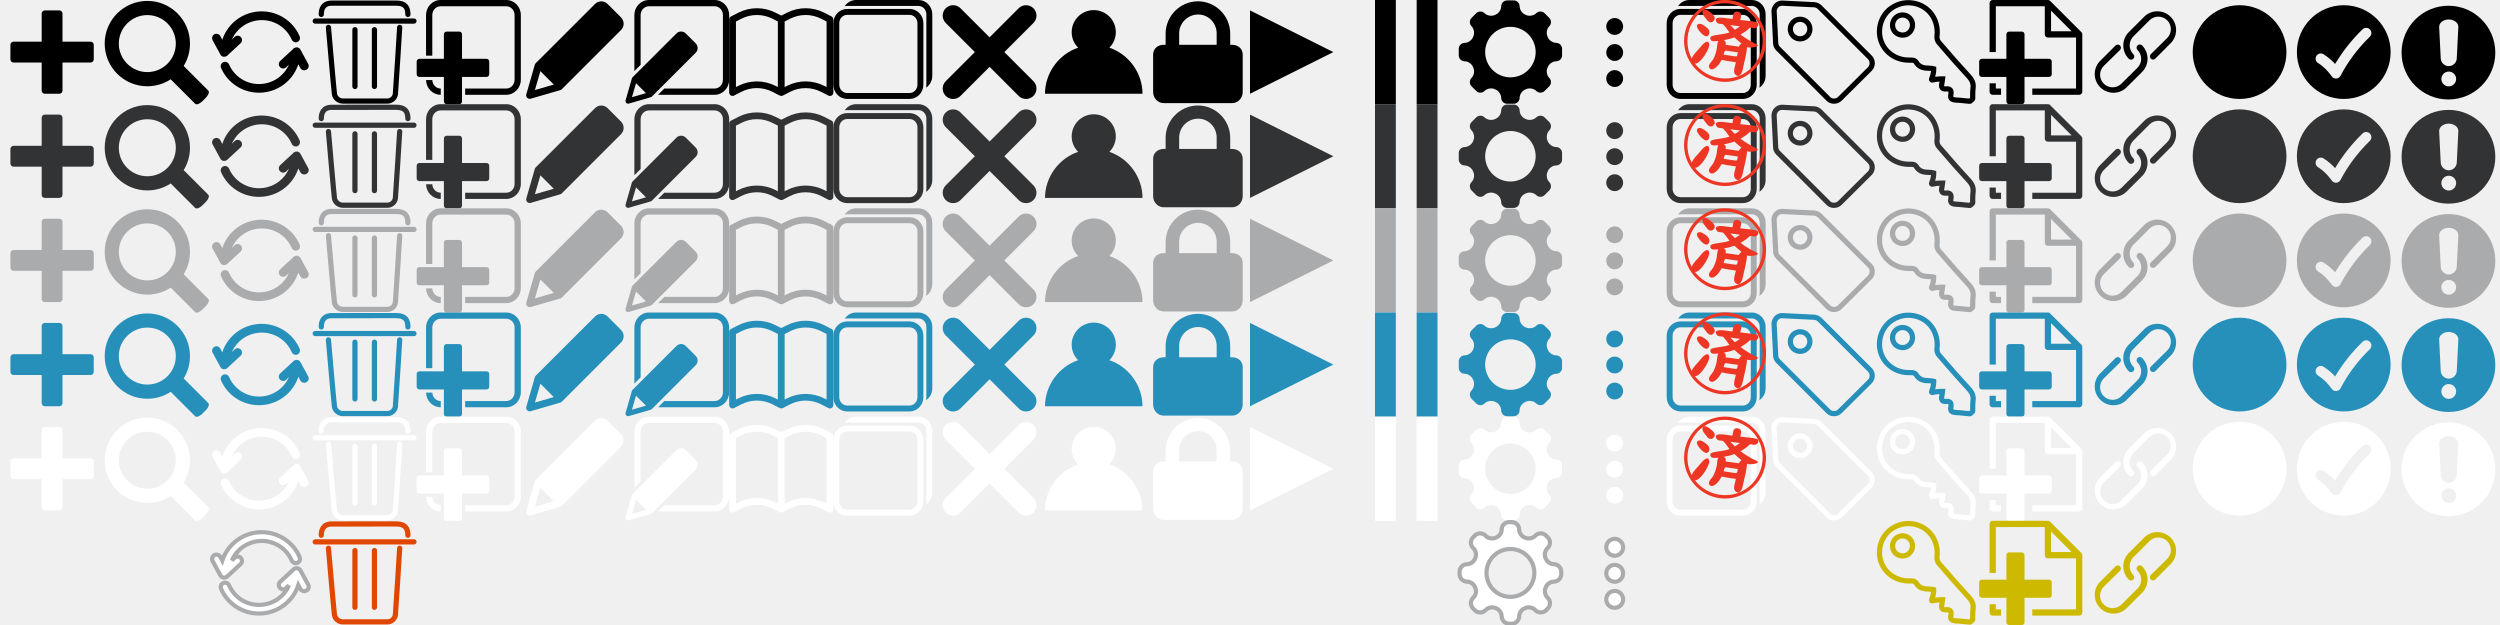
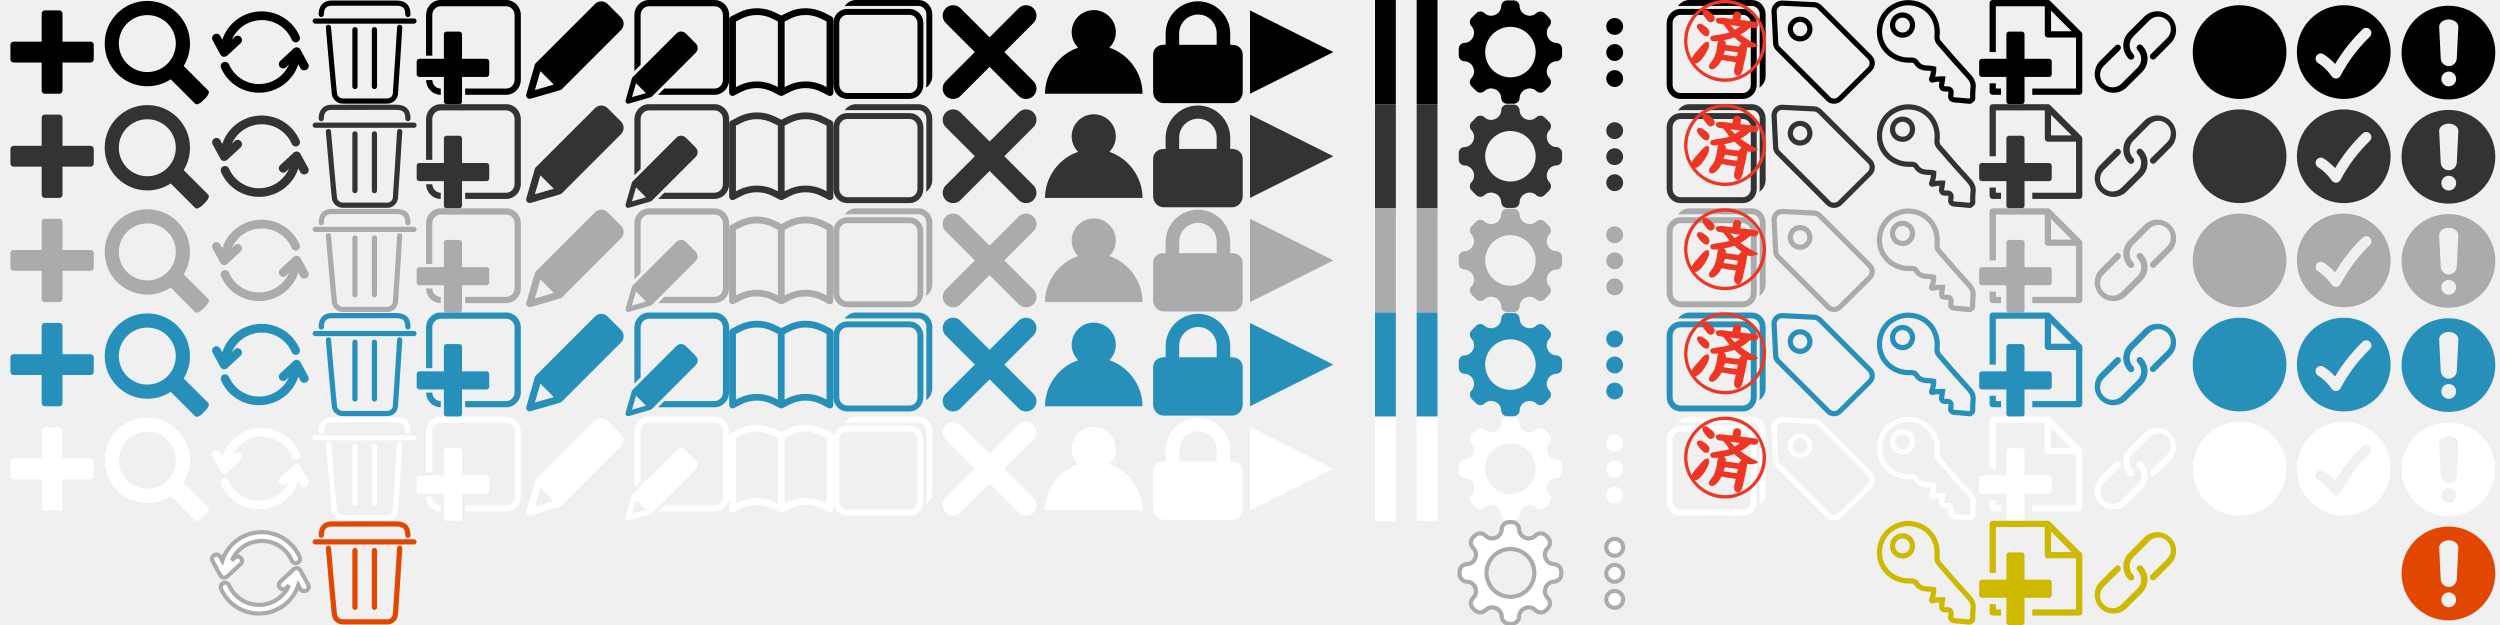
<svg xmlns="http://www.w3.org/2000/svg" xmlns:xlink="http://www.w3.org/1999/xlink" viewBox="0 0 2400 600" width="100%" height="100%">
  <g id="icons" fill="currentColor">
    <g>
      <rect x="40" y="10" width="20" height="80" rx="3" ry="3" />
      <rect x="10" y="40" width="80" height="20" rx="3" ry="3" />
    </g>
    <g transform="translate(100 -100)">
      <path d="M87.37,199.62l-23.49-23.49c-6.44,4.21-14.13,6.68-22.43,6.68         c-22.64,0-40.95-18.35-40.95-40.99c0-22.6,18.31-40.94,40.95-40.94         c22.6,0,40.94,18.35,40.94,40.94c0,7.9-2.22,15.27-6.07,21.5l23.66,23.65         c1.25,1.22,0.2,4.25-2.31,6.76l-3.52,3.53         C91.62,199.78,88.59,200.83,87.37,199.62L87.37,199.62z M68.78,141.82         c0-15.11-12.23-27.34-27.34-27.34c-15.11,0-27.38,12.23-27.38,27.34         s12.27,27.38,27.38,27.38C56.55,169.2,68.78,156.93,68.78,141.82z" />
    </g>
    <g transform="translate(200 0)">
      <path d="M87.6 34.7C81.3 20.2 67 10.9 51.2 10.9c-17.7 0-32.7 11.5-37.8 27.3l-1.9-3.6c-1.1-2-3.7-2.8-5.7-1.7S3 36.6 4.1 38.6l7.5 13.8c.6 1.1 1.7 1.9 3 2.1h.7c.8 0 1.6-.3 2.3-.7.6-.3 1.1-.8 1.5-1.3l11.9-11c1.7-1.6 1.8-4.2.2-5.9-1.6-1.7-4.2-1.8-5.9-.2L22.6 38c4.8-11 15.9-18.7 28.8-18.7 12.5 0 23.7 7.4 28.7 18.8.9 2.1 3.4 3.1 5.5 2.2 2-1 3-3.4 2-5.6zm8.3 26.7l-7.5-13.8c-.6-1.1-1.7-1.9-3-2.1-1-.2-2 .1-2.9.6-.6.3-1.2.8-1.6 1.4L69 58.5c-1.7 1.6-1.8 4.2-.2 5.9 1.6 1.7 4.2 1.8 5.9.2l2.7-2.6c-4.8 11-15.9 18.7-28.8 18.7-12.5 0-23.7-7.4-28.7-18.8-.9-2.1-3.4-3.1-5.5-2.2-2.1.9-3.1 3.4-2.2 5.5C18.5 79.7 32.8 89 48.6 89c17.7 0 32.7-11.5 37.8-27.3l1.9 3.6c.8 1.4 2.2 2.2 3.7 2.2.7 0 1.4-.2 2-.5 2.2-1 3-3.6 1.9-5.6z" />
    </g>
    <g transform="translate(300 0)" id="bin" fill="none" stroke="currentColor" stroke-width="5" stroke-linecap="round">
      <line x1="2.601" y1="20.206" x2="97.398" y2="20.206" />
      <path d="M8.421,13.864c0-4.676,1.465-10.873,10.226-10.844               c6.818,0.022,56.71-0.029,61.664-0.029c8.301,0,11.268,               3.684,11.268,10.873" />
      <path d="M15.299,26.281c0,0,5.161,59.847,5.761,63.939S25.486,97,29.008,97               s39.546,0,43.068,0s7.064-2.926,7.494-6.78s4.129-63.939,               4.129-63.939" />
      <line x1="40.75" y1="28.5" x2="40.75" y2="83" />
      <line x1="59.45" y1="28.5" x2="59.45" y2="83" />
    </g>
    <g transform="translate(400 0)">
      <path d="M67.06,56.46H43.54V32.94c0-1.44-1.17-2.61-2.61-2.61         H28.74c-1.44,0-2.61,1.17-2.61,2.61v23.52H2.61         C1.17,56.46,0,57.63,0,59.07v12.19c0,1.45,1.17,2.61,2.61,2.61         h23.52v23.52c0,1.45,1.17,2.61,2.61,2.61h12.19         c1.44,0,2.61-1.16,2.61-2.61V73.87h23.52c1.45,0,2.61-1.16,2.61-2.61         V59.07C69.67,57.63,68.51,56.46,67.06,56.46z" />
      <path d="M23.128,85h-0.121c-4.321,0-7.845-3.622-7.992-8.13h-6         C9.167,84.687,15.379,91,23.007,91h0.121V85z" />
      <path d="M85.992,0H23.007C15.284,0,9,6.469,9,14.42v39.041h6V14.42         C15,9.777,18.592,6,23.007,6h62.985C90.407,6,94,9.777,94,14.42         v62.16c0,4.643-3.593,8.42-8.008,8.42H46.544v6h39.448         C93.716,91,100,84.531,100,76.58V14.42C100,6.469,93.716,0,85.992,0z" />
    </g>
    <g transform="translate(550 50) scale(1.7) translate(-50 -50)">
      <path d="M77.18,30.44l-7.62-7.62a5,5,0,0,0-7.07,0L29,56.28                a2,2,0,0,0-.51.86L23.68,73.84A2,2,0,0,0,25.6,76.4                a2,2,0,0,0,.56-.08l16.71-4.85a2,2,0,0,0,.86-.51L77.18,37.51                a5,5,0,0,0,0-7.07Zm-48.64,41,3.09-10.66,7.56,7.56Z" />
    </g>
    <g transform="translate(600 0)">
      <path d="M85.99,0H23.01C15.28,0,9,6.47,9,14.42v53.81l6-5.99         V14.42C15,9.78,18.59,6,23.01,6h62.99C90.41,6,94,9.78,94,14.42v62.16         c0,4.64-3.59,8.42-8.01,8.42H37.73l-6,6h54.26         C93.72,91,100,84.53,100,76.58V14.42C100,6.47,93.72,0,85.99,0z" />
      <path d="M67.9,41.69l-9.59-9.59c-2.46-2.46-6.44-2.46-8.9,0L7.25,74.21         c-0.3,0.3-0.52,0.67-0.64,1.08L0.56,96.32         c-0.39,1.33,0.38,2.73,1.71,3.12c0.23,0.07,0.47,0.1,0.7,0.1         c0.24,0,0.48-0.03,0.71-0.1l21.03-6.1c0.41-0.12,0.78-0.34,1.08-0.64         L67.9,50.59C70.36,48.13,70.36,44.15,67.9,41.69z         M6.68,93.3l3.89-13.42l9.52,9.52L6.68,93.3z" />
    </g>
    <g transform="translate(700 0)">
      <path d="M96.75,92.12c-0.52,0-1.01-0.12-1.47-0.36l-6.96-3.58         c-4.61-2.35-9.77-3.59-14.93-3.59s-10.33,1.24-14.93,3.58l-6.97,3.59         l-0.1,0.05l-0.2,0.08l-0.21,0.07l-0.16,0.04l-0.16,0.03h-0.71         c-0.19,0-0.42-0.03-0.64-0.08l-0.17-0.04h-0.11         c-0.16-0.05-0.31-0.11-0.45-0.18l-0.33-0.17h-0.06l-6.63-3.41         c-4.61-2.35-9.77-3.59-14.93-3.59c-5.17,0-10.33,1.24-14.93,3.58         l-6.97,3.59c-0.46,0.23-0.97,0.36-1.49,0.36C1.45,92.1,0,90.65,0,88.86         v-70.2c0-1.22,0.69-2.33,1.8-2.88l6.98-3.59         c5.5-2.8,11.69-4.29,17.87-4.29c6.19,0,12.37,1.48,17.88,4.29l5.5,2.74         l5.49-2.73C61.03,9.38,67.21,7.9,73.4,7.9         c6.19,0,12.37,1.48,17.88,4.29l6.96,3.58c1.09,0.56,1.77,1.66,1.76,2.89         v70.2c0,0.52-0.12,1.04-0.36,1.5         C99.09,91.44,97.98,92.12,96.75,92.12L96.75,92.12z M73.38,78.15         c6.19,0,12.37,1.48,17.88,4.29l2.25,1.15V20.63l-5.19-2.65         c-4.6-2.35-9.76-3.58-14.93-3.58s-10.33,1.24-14.93,3.58l-5.21,2.65         v62.96l2.25-1.15C61.01,79.63,67.19,78.15,73.38,78.15z         M26.62,78.15c6.19,0,12.37,1.48,17.88,4.29l2.25,1.15V20.63l-5.19-2.65         c-4.6-2.35-9.76-3.58-14.93-3.58         c-5.17,0-10.33,1.24-14.93,3.58L6.5,20.63v62.96l2.25-1.15         C14.26,79.63,20.44,78.15,26.62,78.15z" />
    </g>
    <g transform="translate(800 0) scale(0.95)">
      <path fill="none" stroke="currentColor" stroke-width="6" d="M88,85.58C88,91.89,83.07,97,76.99,97H14.01         C7.93,97,3,91.89,3,85.58V23.42C3,17.11,7.93,12,14.01,12         h62.99C83.07,12,88,17.11,88,23.42V85.58z" />
      <path d="M85.99,0H23.01c-4.76,0-8.97,2.46-11.5,6.21         C12.33,6.09,13.16,6,14.01,6h9h53.99h9C90.41,6,94,9.78,94,14.42v9         v53.16v9c0,1.03-0.1,2.03-0.27,3.01c3.78-2.59,6.27-7,6.27-12.01         V14.42C100,6.47,93.72,0,85.99,0z" />
    </g>
    <g transform="translate(900 0)">
      <path fill="none" stroke="currentColor" stroke-width="20" stroke-linecap="round" d="M85 15L15 85M15 15l70 70" />
    </g>
    <g transform="translate(1000 0)">
      <path d="M64.992 45.781c3.831-3.834 6.2-9.064 6.2-14.912         0-11.704-9.487-21.16-21.192-21.16-11.704 0-21.192 9.504-21.192 21.208         0 5.848 2.369 11.021 6.2 14.855C16.515 51.99 3.198 70 3.198         90h93.605c0-20-13.32-38.002-31.811-44.219z" />
    </g>
    <g transform="translate(1100 0)">
      <path d="M82.81 43H81V32.256C81 15.237 67.02 1.264 50         1.264c-17.019 0-31 14.063-31 31.08V43h-1.809C11.469 43 7 46.704         7 52.493v35.814C7 94.096 11.469 99 17.191 99H82.81C88.531 99 93 94.096 93         88.308V52.493C93 46.704 88.531 43 82.81 43zM32 33v-.976c0-9.958         8.273-18.094 18.232-18.094C60.19 13.931 68 22.097 68         32.056V43H32V33z" />
    </g>
    <g transform="translate(1200 0)">
      <path d="M0 10l80 40l-80 40v-60" />
    </g>
    <g transform="translate(1300 0)">
      <path d="M20 0h20v100h-20v-100M60 0h20v100h-20v-100" />
    </g>
    <g transform="translate(1400 0)">
      <path d="M25.14,87.37c-2.23,2.14-5.81,2.11-8-0.08l-4.43-4.43         c-2.19-2.19-2.23-5.75-0.08-8l0.19-0.19c2.14-2.23,2.93-6.34,1.73-9.22         l-0.54-1.3c-1.19-2.86-4.63-5.23-7.75-5.29l-0.27-0.01         c-3.09-0.06-5.6-2.61-5.6-5.71l0-6.27c0-3.09,2.49-5.65,5.6-5.71         l0.27-0.01c3.09-0.06,6.55-2.42,7.75-5.29l0.54-1.3         c1.19-2.86,0.42-6.98-1.73-9.22l-0.19-0.19         c-2.14-2.23-2.11-5.81,0.08-8l4.43-4.43c2.19-2.19,5.75-2.23,8-0.08         l0.19,0.19c2.23,2.14,6.34,2.93,9.22,1.73l1.3-0.54         c2.86-1.19,5.23-4.63,5.29-7.75l0.01-0.27c0.06-3.09,2.61-5.6,5.71-5.6         l6.27,0c3.09,0,5.65,2.49,5.71,5.6l0.01,0.27         c0.06,3.09,2.42,6.55,5.29,7.75l1.29,0.54c2.86,1.19,6.98,0.42,9.22-1.73         l0.2-0.19c2.23-2.14,5.81-2.11,7.99,0.08l4.43,4.43         c2.19,2.19,2.23,5.75,0.08,8l-0.19,0.19c-2.14,2.23-2.93,6.34-1.73,9.22         l0.54,1.3c1.19,2.86,4.64,5.23,7.75,5.29l0.27,0.01         c3.09,0.06,5.6,2.61,5.6,5.71v6.27c0,3.09-2.49,5.65-5.6,5.71l-0.27,0.01         c-3.09,0.06-6.56,2.42-7.75,5.29l-0.54,1.29         c-1.19,2.86-0.42,6.98,1.73,9.22l0.19,0.2c2.14,2.23,2.11,5.81-0.08,7.99         l-4.43,4.43c-2.19,2.19-5.75,2.23-8,0.08l-0.19-0.19         c-2.23-2.14-6.34-2.93-9.22-1.73l-1.3,0.54         c-2.86,1.19-5.23,4.64-5.29,7.75l-0.01,0.27c-0.06,3.09-2.61,5.6-5.71,5.6         h-6.27         c-3.09,0-5.65-2.49-5.71-5.6l-0.01-0.27c-0.06-3.09-2.42-6.56-5.29-7.75         l-1.3-0.54c-2.86-1.19-6.98-0.42-9.22,1.73L25.14,87.37z         M40.72,72.4c12.37,5.13,26.55-0.75,31.67-13.12         c5.13-12.37-0.75-26.55-13.12-31.67c-12.37-5.12-26.55,0.75-31.67,13.12         C22.48,53.09,28.35,67.27,40.72,72.4z" />
    </g>
    <g transform="translate(1500 0)">
      <circle cx="50.1" cy="50.4" r="8.1" />
      <circle cx="50.1" cy="25.4" r="8.1" />
      <circle cx="50.1" cy="75.4" r="8.1" />
    </g>
    <g transform="translate(1600 0) scale(0.95)">
      <path fill="none" stroke="currentColor" stroke-width="6" d="M88,85.58C88,91.89,83.07,97,76.99,97H14.01         C7.93,97,3,91.89,3,85.58V23.42C3,17.11,7.93,12,14.01,12         h62.99C83.07,12,88,17.11,88,23.42V85.58z" />
      <path d="M85.99,0H23.01c-4.76,0-8.97,2.46-11.5,6.21         C12.33,6.09,13.16,6,14.01,6h9h53.99h9C90.41,6,94,9.78,94,14.42v9         v53.16v9c0,1.03-0.1,2.03-0.27,3.01c3.78-2.59,6.27-7,6.27-12.01         V14.42C100,6.47,93.72,0,85.99,0z" />
      <path fill="#EE3624" transform="scale(1.1) translate(0 -10)" d="M39.27,40.21c-1.6,8.2-10.46-1.98-11.37-5.31         c-0.89-3.27,2.83-3.5,4.76-2.42         C35.12,33.87,39.92,36.85,39.27,40.21         C39.11,41,39.53,38.87,39.27,40.21z         M81.94,30.16c4.2,0.82,2.01,6.22-1.8,5.72         c-0.94-0.12-2.65-0.72-3.57-0.47c-2.59,2.51-5.6,4.57-8.73,6.34         c4.44,3.31,9.33,6.37,14.38,8.67c5.61,2.58-5.83,4.03-8.4,2.9         c-0.38,6.83-2.7,13.99-4.01,20.7c-0.62,3.18-3.29,8.31-7.07,4.02         c-2.02-2.3,0.37-8.22,0.87-10.83c-3.26-0.51-6.52-1.01-9.78-1.52         c-0.65-0.1-2.8-0.83-3.42-0.53c-1.45,2.86-3.36,5.58-5.99,7.47         c-1.8,1.31-4.66,1.81-5.51-0.94c-0.74-2.4,2.76-5.33,3.82-7.27         c1.62-2.95,2.65-6.19,3.29-9.49c0.43-2.2,0.27-5.38,1.52-7.29         c-1.74,0.15-3.7,0.42-5.44,0.08c-2.26-0.44-2.88-3.81-0.52-4.6         c5.25-1.6,10.81-1.34,16.11-3.36c-1.16-1.28-4.94-7.42-6.53-7.64         c-1.43-0.19-4.1-0.06-5.05-1.42c-4.21-6.05,6.37-4.29,8.5-4.02         c1.89,0.24,3.77,0.49,5.66,0.73c0.42,0.05,0.72-3.82,0.98-4.35         c0.61-3.13,5.17-3.13,6.72-0.75c1.04,1.61-0.04,4.33-0.38,6.03         C72.34,28.92,77.23,29.24,81.94,30.16         C83.74,30.51,81.88,30.15,81.94,30.16z         M58.46,33.04c1.34,1.49,2.74,2.92,4.19,4.3         c1.62-0.95,3.19-1.98,4.68-3.13C64.37,33.83,61.42,33.43,58.46,33.04z         M65.38,58.08c-2.56-0.36-5.13-0.73-7.69-1.09         c-4.48-0.64-4.12-1.24-5.4,3.19c2.93,0.45,5.86,0.89,8.79,1.34         C65.11,62.14,64.59,62.13,65.38,58.08z         M62.18,44.31         c-3.16,1.22-6.47,2.02-9.79,2.62c2.03,0.81,2.11,2.37,1.74,4.22         c2.92,0.4,5.85,0.8,8.77,1.21c1.13,0.16,2.26,0.31,3.39,0.47         c-0.1-0.01,1.51-2.63,2.5-2.85C66.5,48.2,64.26,46.34,62.18,44.31         C59.38,45.39,63.02,41.05,62.18,44.31z         M37.02,28.33         c1.35,2,3.97,3.03,5.92,1.12c3.16-3.07-0.33-6.21-2.77-8.13         c-1.49-1.18-4.56-3.68-6.52-1.95C30.84,21.99,35.57,26.17,37.02,28.33         C37.82,29.52,36.32,27.29,37.02,28.33z         M90.6,54.78C86.93,73.54,69.07,86.9,50.04,85.05         C30.05,83.12,14.7,65.09,16.06,45.04         C17.39,25.57,34.06,9.9,53.6,9.9C76.95,9.9,95.08,31.82,90.6,54.78         C87.15,72.43,92.52,44.91,90.6,54.78z         M82.38,28.21         C72.37,13.35,51.97,8.56,36.42,17.49c-15.99,9.18-22.08,29.96-13.39,46.3         c1.15-3.85,5.83-7.61,8.22-10.84         c1.26-1.71,7.01-8.07,7.88-2.13c0.56,3.82-8.59,18.75-13.23,17.51         c11.01,14.71,32.31,18.2,47.41,7.74         C88.71,65.43,92.86,43.78,82.38,28.21         C77.21,20.53,87.55,35.89,82.38,28.21z" />
    </g>
    <g transform="translate(1700 0)">
      <path fill="none" stroke="currentColor" stroke-width="5" d="M60.6,97.1c-2.2,0-4.2-0.8-5.5-2.3L6.9,46.6c-1.6-1.6-2.4-3.8-2.3-6.2         l0-0.1L3.1,10.5c0.3-4.1,3.4-7.3,7.4-7.5l30.3,1.5c0,0,0.3,0,0.4,0         c2,0,4.1,0.9,5.7,2.4l48.1,48.1c3.1,3.1,3.1,8.2,0,11.3L66.4,94.7         C64.8,96.3,62.9,97.1,60.6,97.1z" />
      <circle fill="none" stroke="currentColor" stroke-width="5" cx="28.1" cy="27.9" r="9.4" />
    </g>
    <g transform="translate(1800 0)" id="key">
      <path fill="none" stroke="currentColor" stroke-width="5" d="M86.7,96.8c-3.1-0.3-6.2-0.7-9.4-0.8c-1.2-0.1-2.9-0.3-3.9-1.3         c-0.7-0.8-0.9-2-0.6-3.6c0.4-2.2,0.3-3.8-0.5-4.7         c-0.6-0.7-1.7-1.1-3.2-1.1c-0.3,0-0.7,0-1.1,0.1c-0.2,0-0.5,0-0.7,0         c-1.2,0-2.1-0.3-2.7-1c-1-1.2-0.7-3.1-0.5-3.8l0-0.2         c0.1-0.7,0.3-1.6,0.4-2.3l0.3-2.3l-2.3,0c-0.8,0-1.9,0.1-2.9,0.2         c-0.7,0-1.3,0.2-2.1,0.3l-2.6,0.5c0,0,0,0-0.1,0c-0.2,0-0.3-0.1-0.4-0.2         c-0.1-0.1-0.2-0.3-0.1-0.5l0.8-2.5c0.3-0.8,0.5-1.3,0.6-2         c0.3-1.4,0.6-2.9,0.6-3.8l0-1.7l-1.6-0.4c-0.5-0.1-1.4-0.2-4-0.3         c-5.3,0-8.8-1.8-11-5.4c-0.9-1.4-2-2.3-4.7-2.3c-0.3,0-0.6,0-1,0         c-0.6,0-1.1,0-1.7,0c-8.2,0-15.9-3.4-21.2-9.3c-4.5-5-6.9-11.6-6.8-18.4         c0.1-7.7,3.2-14.9,8.9-20.2C18.4,5.3,25.1,2.6,32,2.6c0.7,0,1.3,0,2,0.1         c7.3,0.5,13.9,3.7,18.7,9c5.4,6.1,7.9,14.6,6.8,23.2         c-0.2,1.9,0.5,4.5,1.8,5.9C71.9,53.2,81.4,64,90.3,73.6l0,0         c3.3,3.7,4.4,7,3.8,11.2c-0.3,2.3-0.3,4.6-0.3,6.9c0,1.1,0,2.1,0,3.1         c0,0.1-0.1,0.3-0.2,0.4l-2.2,1.9c-0.1,0.1-0.2,0.1-0.3,0.1L86.7,96.8z" />
      <path fill="none" stroke="currentColor" stroke-width="5" d="M26.5,33.7c-2.8,0-5.5-1.2-7.3-3.2c-3.4-3.9-3.1-10,0.7-13.5         c1.8-1.7,4.1-2.6,6.5-2.6c0.2,0,0.3,0,0.5,0c2.6,0.1,5,1.3,6.7,3.2         l0.1,0.1l-0.1-0.1c1.7,1.9,2.6,4.5,2.4,7.1c-0.2,2.6-1.3,4.9-3.2,6.6         C31.2,32.9,28.9,33.7,26.5,33.7z" />
    </g>
    <g transform="translate(1900 0)" id="add-note" fill="currentColor">
      <path d="M67.06,56.46H43.54V32.94c0-1.44-1.17-2.61-2.61-2.61         H28.74c-1.44,0-2.61,1.17-2.61,2.61v23.52H2.61         C1.17,56.46,0,57.63,0,59.07v12.19c0,1.45,1.17,2.61,2.61,2.61         h23.52v23.52c0,1.45,1.17,2.61,2.61,2.61h12.19         c1.44,0,2.61-1.16,2.61-2.61V73.87h23.52c1.45,0,2.61-1.16,2.61-2.61         V59.07C69.67,57.63,68.51,56.46,67.06,56.46z" />
      <path d="M13 50v-47h53v30h30v55h-45m-30 0h-8v-8M66 3l30 30" stroke="currentColor" stroke-width="6" fill="none" stroke-linecap="butt" stroke-linejoin="round" />
    </g>
    <g transform="translate(2000 0)" id="link" fill="currentColor">
      <path d="M15.4 59.2a18 18 0 0 0 25.4 25.4l15.6-15.5c7-7 7-18.4 0-25.5A3 3 45 1 0 52 48a12 12 0 0 1 0 17L36.6 80.3a12 12 0 0 1-17 0 12 12 0 0 1 0-17L35.2 48a3 3 45 1 0-4.3-4.3L15.4 59.2zm28.2-28.3c-7 7-7 18.4 0 25.5A3 3 45 1 0 48 52a12 12 0 0 1 0-17l15.5-15.5a12 12 0 0 1 17 0 12 12 0 0 1 0 17L64.8 52a3 3 45 1 0 4.3 4.3l15.5-15.6a18 18 0 0 0-25.4-25.4L43.6 30.9z" />
    </g>
    <g transform="translate(2100 0)" fill="currentColor">
      <circle cx="50" cy="50" r="45" />
    </g>
    <g transform="translate(2200 0)" fill="currentColor">
      <path d="M50 5a45 45 0 1 0 0 90 45 45 0 0 0 0-90zm25 30.3a148.4 148.4 0 0 0-28.2 37.6c-.4.7-.9 1.2-1.6 1.7-.8.5-1.5.8-2.4.8h-.3a5 5 0 0 1-2.2-.5l-.6-.4a3 3 0 0 1-1-1l-.4-.4s-4.9-7.4-12.5-12.3a5 5 0 1 1 5.3-8.4c4.4 2.8 8 6.2 10.6 9a162 162 0 0 1 26.4-33.3 5 5 0 0 1 7 .1 5 5 0 0 1 0 7z" />
    </g>
-     <g transform="translate(2300 0)" fill="currentColor">
+     <g transform="translate(2300 0)" fill="currentColor" id="error-circle">
      <path d="M43.1 56.2c.2 4 3.7 7.3 7.7 7.3s7.5-3.3 7.7-7.3L60 26c.2-4-4-7.3-9.2-7.3-5.3 0-9.4 3.3-9.2 7.3M5.5 50.5a45 45 0 1 1 90 0 45 45 0 0 1-90 0zm45.3 32.4a7.1 7.1 0 1 0 0-14.2 7.1 7.1 0 0 0 0 14.2z" />
    </g>
  </g>
  <use y="100" xlink:href="#icons" color="#323335" />
  <use y="200" xlink:href="#icons" color="#AAABAD" />
  <use y="300" xlink:href="#icons" color="#2690BA" />
  <use y="400" xlink:href="#icons" color="white" />
  <g transform="translate(200 500)">
    <path fill="white" stroke="#AAABAD" stroke-width="4" d="M87.6 34.7C81.3 20.2 67 10.9 51.2 10.9c-17.7 0-32.7 11.5-37.8       27.3l-1.9-3.6c-1.1-2-3.7-2.8-5.7-1.7S3 36.6 4.1 38.6l7.5 13.8c.6 1.1 1.7       1.9 3 2.1h.7c.8 0 1.6-.3 2.3-.7.6-.3 1.1-.8 1.5-1.3l11.9-11c1.7-1.6       1.8-4.2.2-5.9-1.6-1.7-4.2-1.8-5.9-.2L22.6 38c4.8-11 15.9-18.7 28.8-18.7       12.5 0 23.7 7.4 28.7 18.8.9 2.1 3.4 3.1 5.5 2.2 2-1 3-3.4 2-5.6zm8.3       26.7l-7.5-13.8c-.6-1.1-1.7-1.9-3-2.1-1-.2-2 .1-2.9.6-.6.3-1.2.8-1.6 1.4L69       58.5c-1.7 1.6-1.8 4.2-.2 5.9 1.6 1.7 4.2 1.8 5.9.2l2.7-2.6c-4.8 11-15.9       18.7-28.8 18.7-12.5 0-23.7-7.4-28.7-18.8-.9-2.1-3.4-3.1-5.5-2.2-2.1.9-3.1       3.4-2.2 5.5C18.5 79.7 32.8 89 48.6 89c17.7 0 32.7-11.5 37.8-27.3l1.9       3.6c.8 1.4 2.2 2.2 3.7 2.2.7 0 1.4-.2 2-.5 2.2-1 3-3.6 1.9-5.6z" />
  </g>
  <g transform="translate(1400 500)">
    <path fill="white" stroke="#AAABAD" stroke-width="4" d="M25.94,85.93c-2.81,2.72-7.31,2.69-10.08-0.08l-1.71-1.71          c-2.76-2.76-2.79-7.27-0.07-10.08l0.69-0.71          c2.04-2.1,2.78-5.99,1.65-8.72l-0.51-1.23c-1.12-2.71-4.41-4.95-7.32-5          l-0.29,0c-3.9-0.07-7.06-3.27-7.06-7.19l0-2.42          c0-3.9,3.15-7.12,7.06-7.19l0.29-0.01c2.92-0.05,6.19-2.27,7.32-5          l0.51-1.23c1.12-2.71,0.37-6.63-1.64-8.71l-0.7-0.73          c-2.72-2.81-2.69-7.31,0.08-10.08l1.71-1.71          c2.76-2.76,7.27-2.79,10.08-0.07l0.71,0.69          c2.1,2.04,5.99,2.78,8.72,1.65l1.23-0.51c2.71-1.12,4.95-4.41,5-7.32          l0-0.29c0.07-3.9,3.27-7.06,7.19-7.06l2.42,0          c3.9,0,7.12,3.15,7.19,7.06l0,0.29c0.05,2.92,2.27,6.19,5,7.32          l1.23,0.51c2.71,1.12,6.63,0.37,8.71-1.64l0.73-0.7          c2.81-2.72,7.31-2.69,10.08,0.08l1.71,1.71          c2.76,2.76,2.79,7.27,0.07,10.08l-0.69,0.71          c-2.04,2.1-2.78,5.99-1.65,8.72l0.51,1.23          c1.13,2.71,4.41,4.95,7.32,5l0.29,0.01c3.9,0.07,7.06,3.27,7.06,7.19          v2.42c0,3.9-3.15,7.12-7.05,7.19l-0.29,0          c-2.92,0.05-6.19,2.27-7.32,5l-0.51,1.23c-1.12,2.71-0.37,6.63,1.64,8.71          l0.7,0.73c2.72,2.81,2.69,7.31-0.08,10.08l-1.71,1.71          c-2.76,2.76-7.27,2.79-10.08,0.07l-0.71-0.69          c-2.1-2.04-5.99-2.78-8.72-1.65l-1.23,0.51c-2.71,1.13-4.95,4.41-5,7.32          l0,0.29c-0.07,3.9-3.27,7.06-7.19,7.06h-2.42c-3.9,0-7.12-3.15-7.19-7.05          l-0.01-0.29c-0.05-2.92-2.27-6.19-5-7.32l-1.23-0.51          c-2.71-1.12-6.63-0.37-8.71,1.64L25.94,85.93z M41.21,71.22          c11.72,4.86,25.16-0.71,30.01-12.43c4.86-11.72-0.71-25.16-12.43-30.01          c-11.72-4.85-25.16,0.71-30.01,12.43          C23.92,52.93,29.49,66.37,41.21,71.22z" />
  </g>
  <g transform="translate(1500 500)" fill="white" stroke="#AAABAD" stroke-width="4">
    <circle cx="50.1" cy="50.4" r="8.1" />
    <circle cx="50.1" cy="25.4" r="8.1" />
    <circle cx="50.1" cy="75.4" r="8.1" />
  </g>
  <use x="0" y="500" xlink:href="#key" color="#cdb900" />
  <use x="0" y="500" xlink:href="#add-note" color="#cdb900" />
  <use x="0" y="500" xlink:href="#link" color="#cdb900" />
  <use x="0" y="500" xlink:href="#bin" color="#e14700" />
+   <use x="0" y="500" xlink:href="#error-circle" color="#e14700" />
  <view id="search-grey" viewBox="100 200 100 100" />
  <view id="user-grey" viewBox="1000 200 100 100" />
  <view id="lock-grey" viewBox="1100 200 100 100" />
</svg>
